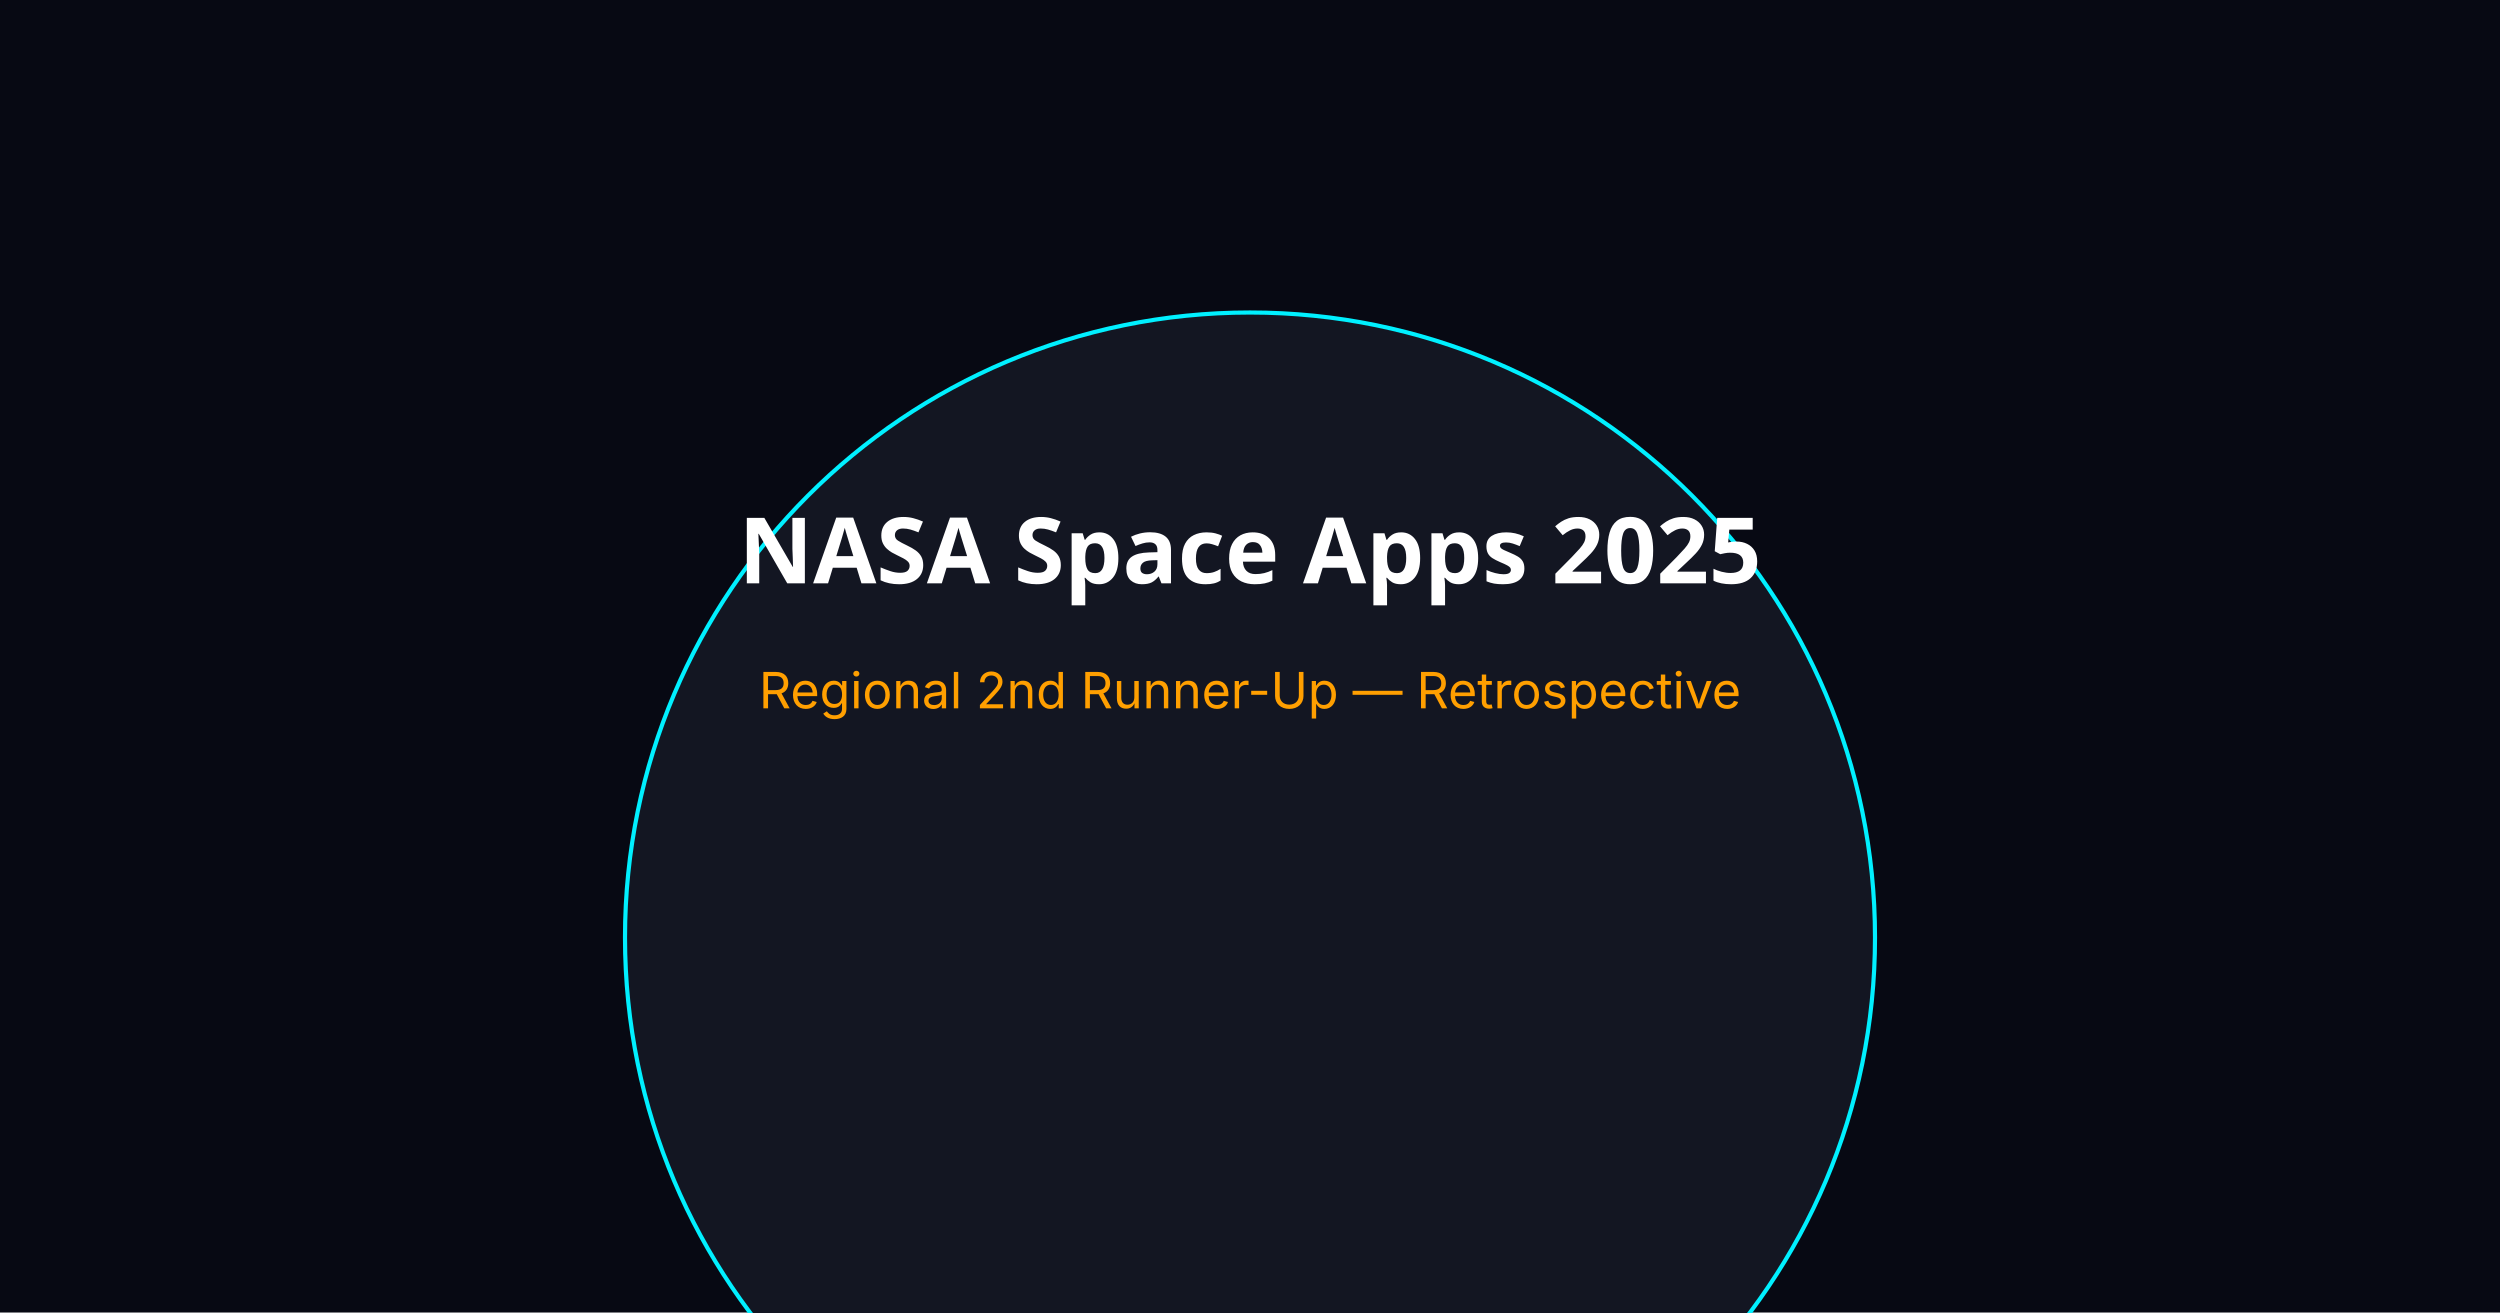
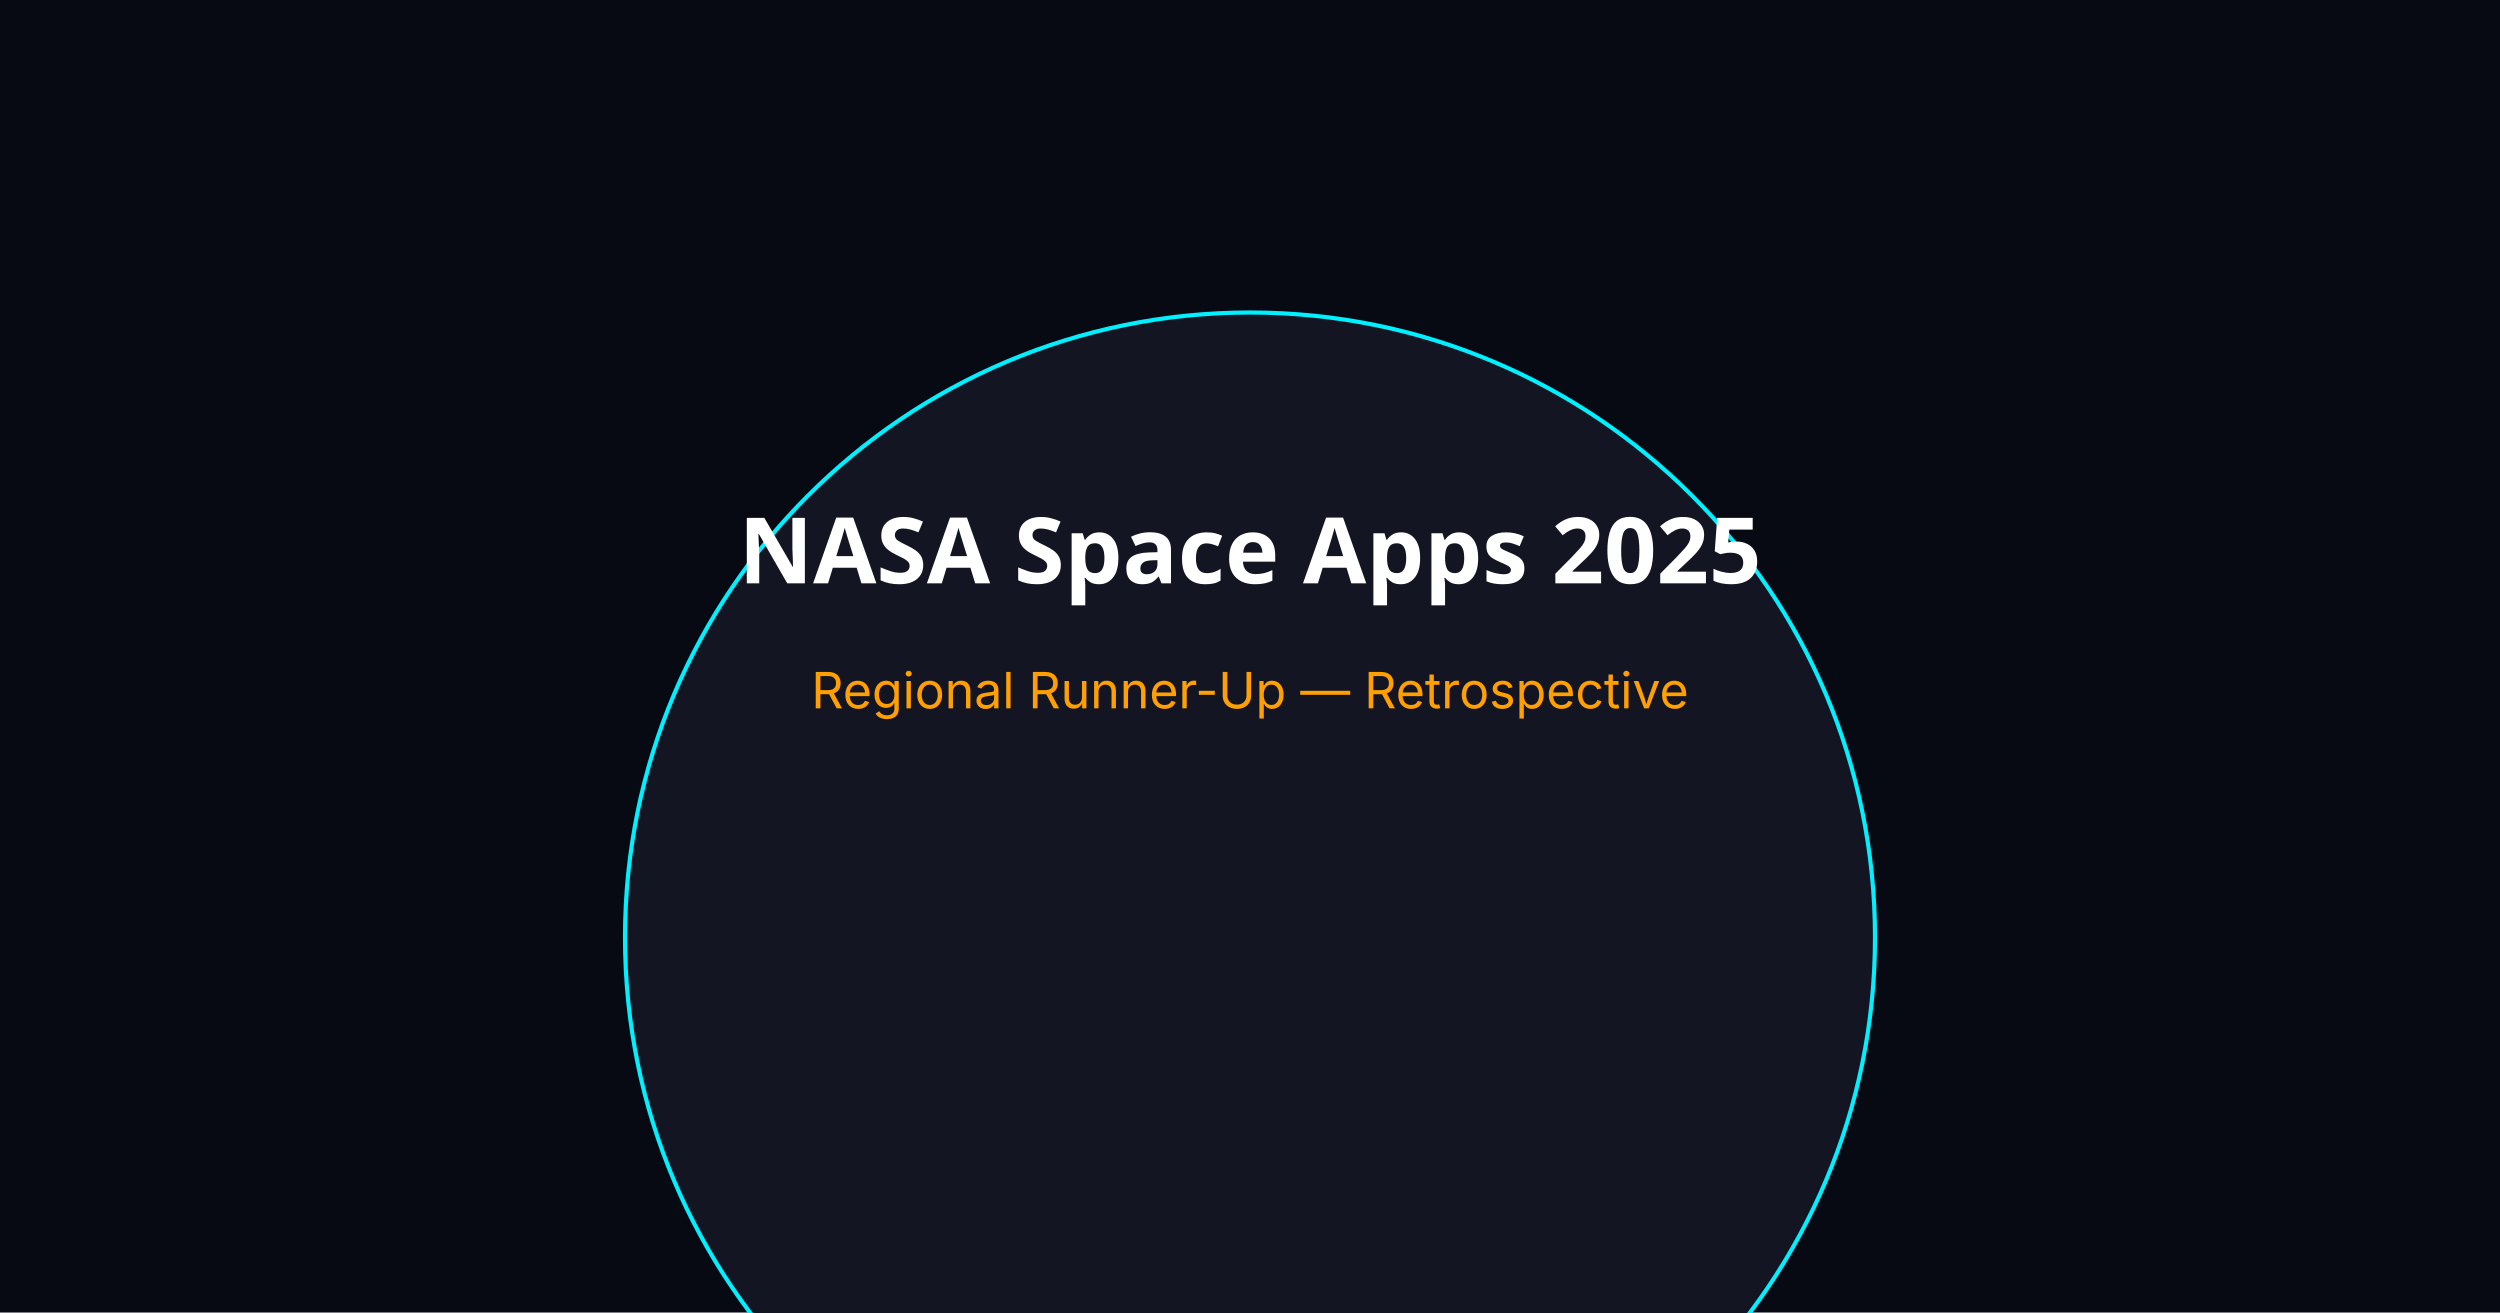
<svg xmlns="http://www.w3.org/2000/svg" width="1200" height="630" viewBox="0 0 1200 630" fill="none">
  <rect width="1200" height="630" fill="#070913" />
  <circle cx="600" cy="450" r="300" fill="#131622" stroke="#00F0FF" stroke-width="2" />
  <text x="600" y="280" font-family="'Space Grotesk', sans-serif" font-weight="700" font-size="44" fill="#FFFFFF" text-anchor="middle">NASA Space Apps 2025</text>
-   <text x="600" y="340" font-family="'Inter', sans-serif" font-size="24" fill="#FF9F00" text-anchor="middle">Regional 2nd Runner-Up — Retrospective</text>
+   <text x="600" y="340" font-family="'Inter', sans-serif" font-size="24" fill="#FF9F00" text-anchor="middle">Regional Runner-Up — Retrospective</text>
</svg>
